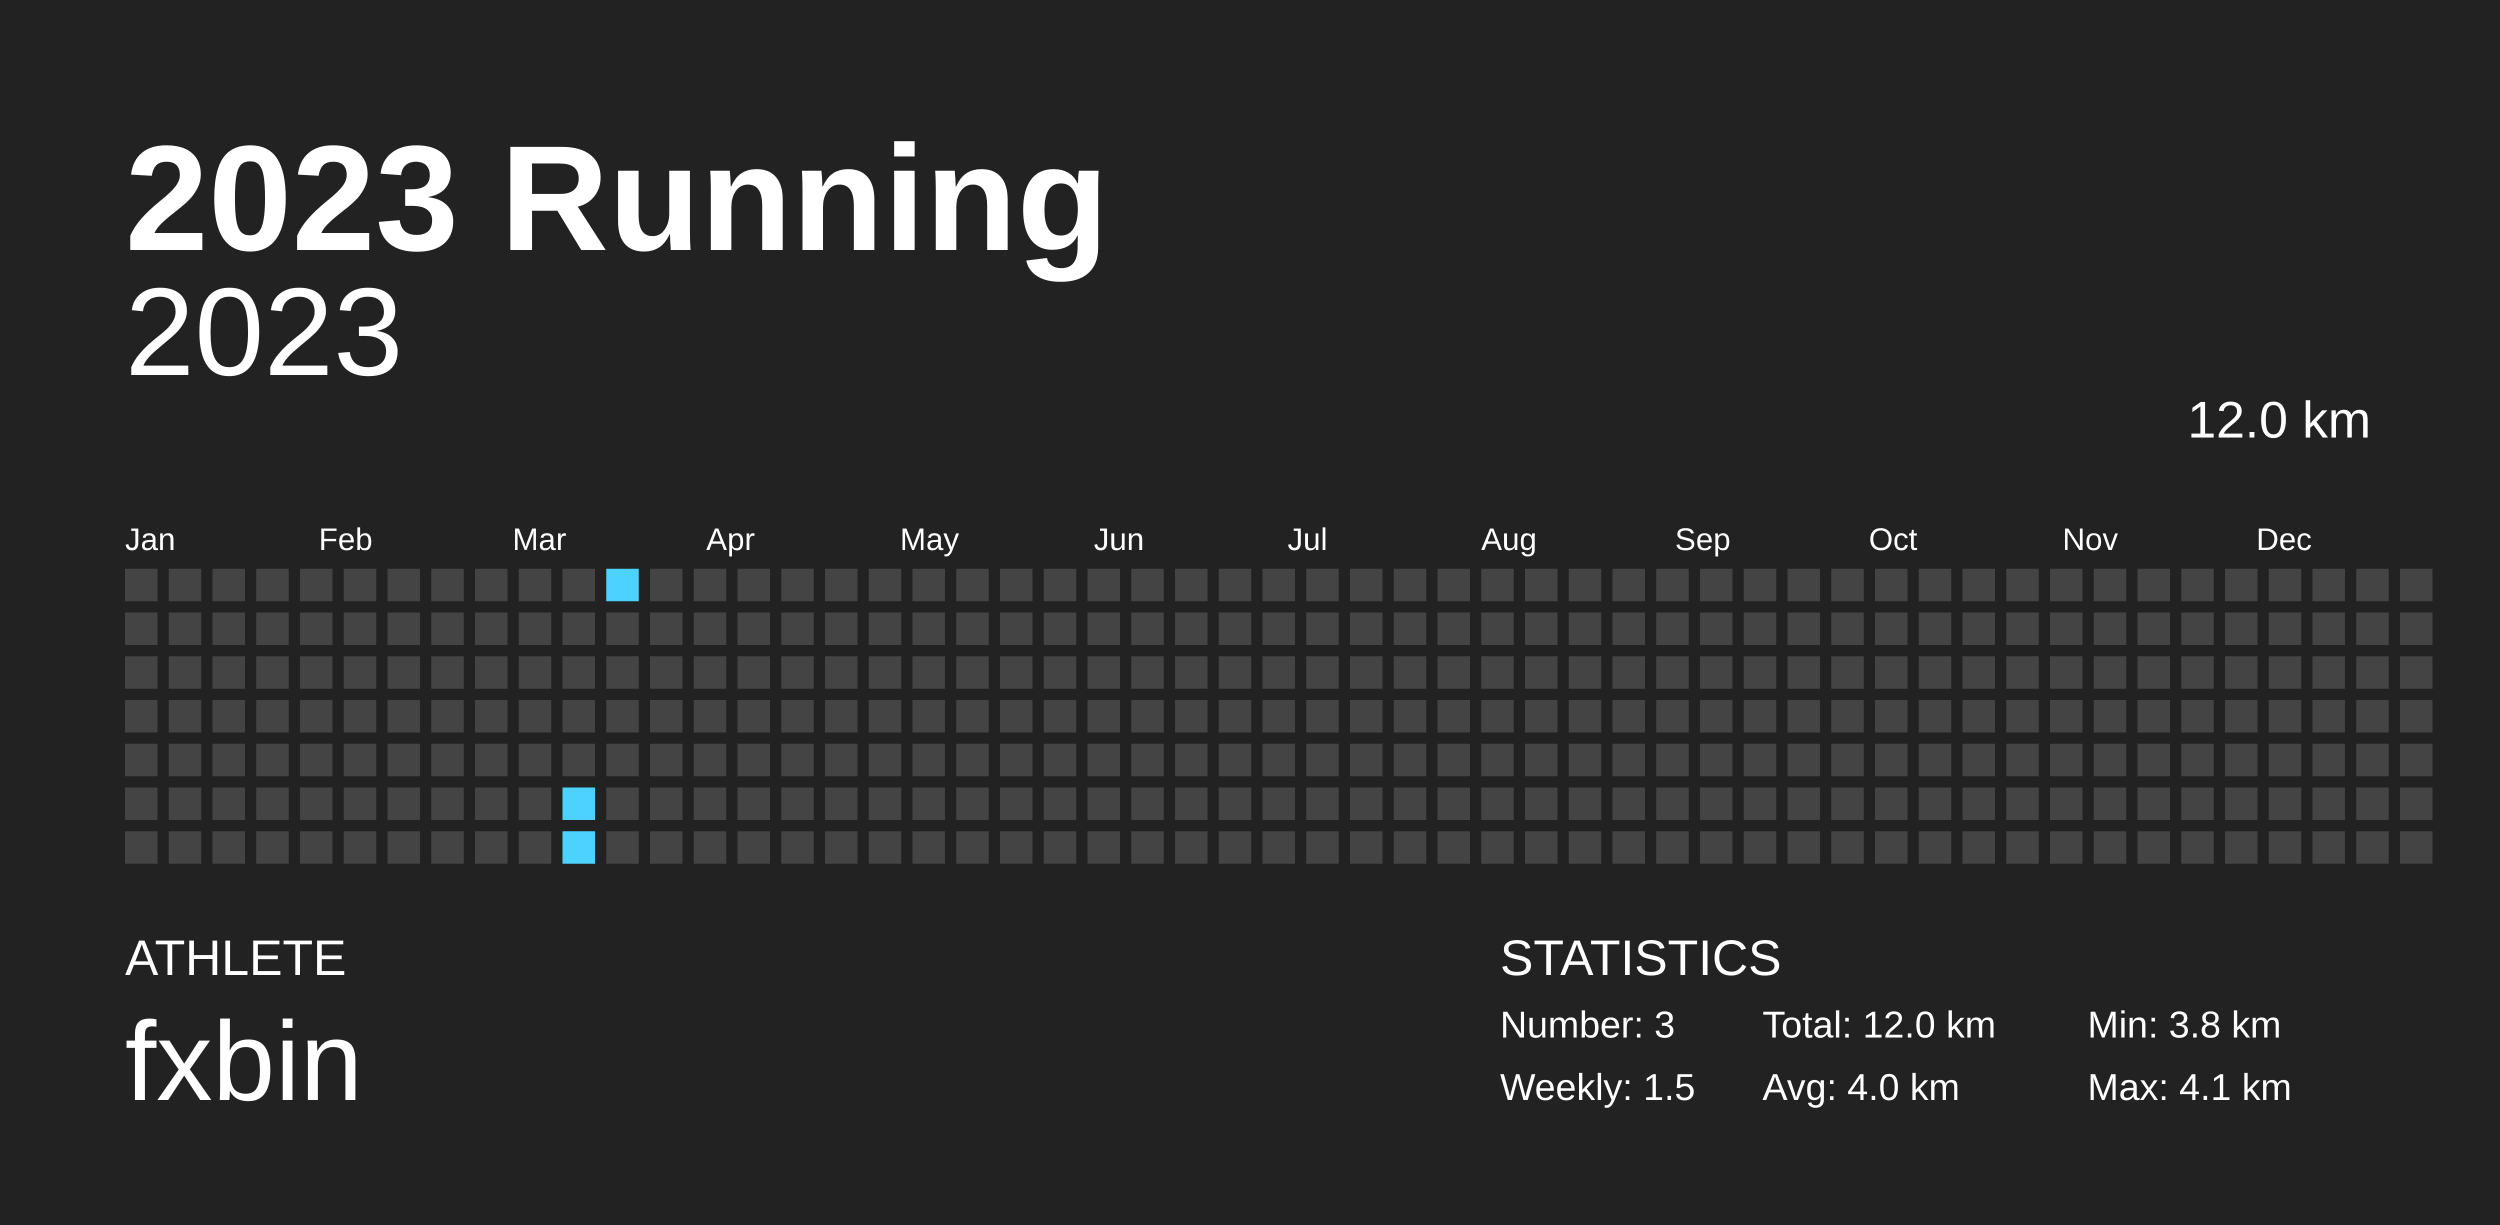
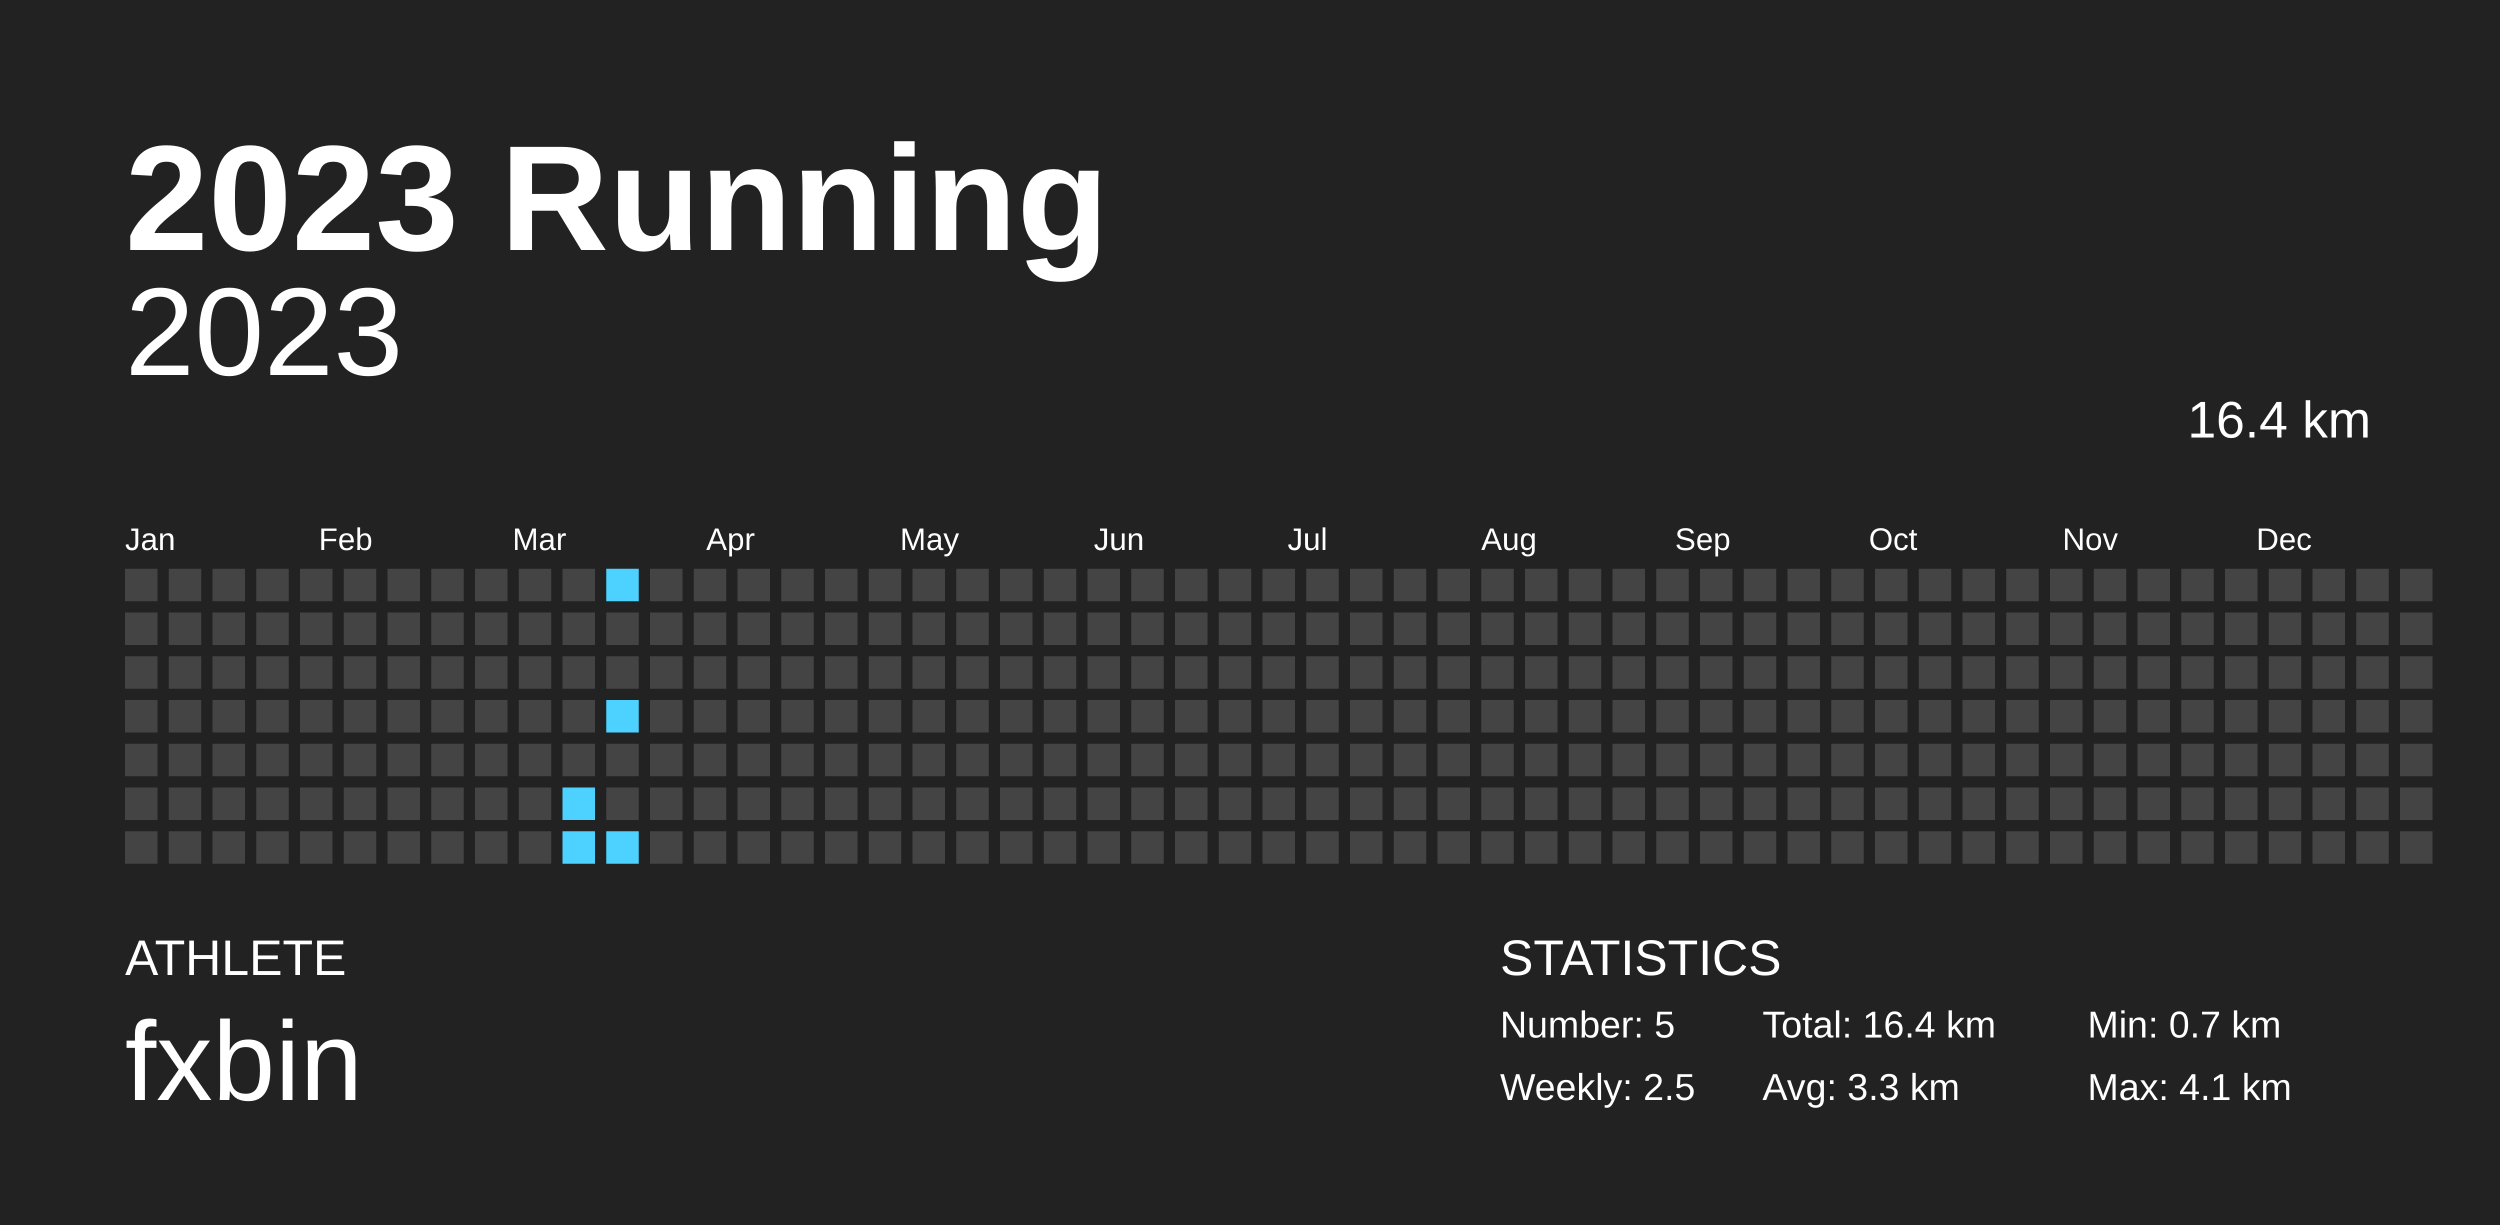
<svg xmlns="http://www.w3.org/2000/svg" baseProfile="full" height="98mm" version="1.1" viewBox="0,0,200,98" width="200mm">
  <defs />
  <rect fill="#222222" height="98" width="200" x="0" y="0" />
  <text fill="#FFFFFF" style="font-size:12px; font-family:Arial; font-weight:bold;" x="10" y="20">2023 Running</text>
  <text fill="#FFFFFF" style="font-size:4px; font-family:Arial" x="10" y="78">ATHLETE</text>
  <text fill="#FFFFFF" style="font-size:9px; font-family:Arial" x="10" y="88">fxbin</text>
  <text fill="#FFFFFF" style="font-size:4px; font-family:Arial" x="120" y="78">STATISTICS</text>
-   <text fill="#FFFFFF" style="font-size:3px; font-family:Arial" x="120" y="83">Number: 3</text>
-   <text fill="#FFFFFF" style="font-size:3px; font-family:Arial" x="120" y="88">Weekly: 1.5</text>
-   <text fill="#FFFFFF" style="font-size:3px; font-family:Arial" x="141" y="83">Total: 12.0 km</text>
-   <text fill="#FFFFFF" style="font-size:3px; font-family:Arial" x="141" y="88">Avg: 4.0 km</text>
-   <text fill="#FFFFFF" style="font-size:3px; font-family:Arial" x="167" y="83">Min: 3.8 km</text>
+   <text fill="#FFFFFF" style="font-size:3px; font-family:Arial" x="120" y="83">Number: 5</text>
+   <text fill="#FFFFFF" style="font-size:3px; font-family:Arial" x="120" y="88">Weekly: 2.5</text>
+   <text fill="#FFFFFF" style="font-size:3px; font-family:Arial" x="141" y="83">Total: 16.4 km</text>
+   <text fill="#FFFFFF" style="font-size:3px; font-family:Arial" x="141" y="88">Avg: 3.3 km</text>
+   <text fill="#FFFFFF" style="font-size:3px; font-family:Arial" x="167" y="83">Min: 0.7 km</text>
  <text fill="#FFFFFF" style="font-size:3px; font-family:Arial" x="167" y="88">Max: 4.1 km</text>
  <text alignment-baseline="hanging" fill="#FFFFFF" style="font-size:10.0px; font-family:Arial;" x="10" y="30">2023</text>
-   <text alignment-baseline="hanging" fill="#FFFFFF" style="font-size:4.125px; font-family:Arial;" x="175" y="35">12.0 km</text>
+   <text alignment-baseline="hanging" fill="#FFFFFF" style="font-size:4.125px; font-family:Arial;" x="175" y="35">16.4 km</text>
  <text fill="#FFFFFF" style="font-size:2.5px; font-family:Arial" x="10.0" y="44">Jan</text>
  <text fill="#FFFFFF" style="font-size:2.5px; font-family:Arial" x="25.5" y="44">Feb</text>
  <text fill="#FFFFFF" style="font-size:2.5px; font-family:Arial" x="41.0" y="44">Mar</text>
  <text fill="#FFFFFF" style="font-size:2.5px; font-family:Arial" x="56.5" y="44">Apr</text>
  <text fill="#FFFFFF" style="font-size:2.5px; font-family:Arial" x="72.0" y="44">May</text>
  <text fill="#FFFFFF" style="font-size:2.5px; font-family:Arial" x="87.5" y="44">Jun</text>
  <text fill="#FFFFFF" style="font-size:2.5px; font-family:Arial" x="103.0" y="44">Jul</text>
  <text fill="#FFFFFF" style="font-size:2.5px; font-family:Arial" x="118.5" y="44">Aug</text>
  <text fill="#FFFFFF" style="font-size:2.5px; font-family:Arial" x="134.0" y="44">Sep</text>
  <text fill="#FFFFFF" style="font-size:2.5px; font-family:Arial" x="149.5" y="44">Oct</text>
  <text fill="#FFFFFF" style="font-size:2.5px; font-family:Arial" x="165.0" y="44">Nov</text>
  <text fill="#FFFFFF" style="font-size:2.5px; font-family:Arial" x="180.5" y="44">Dec</text>
  <rect fill="#444444" height="2.6" width="2.6" x="10.0" y="45.5" />
  <rect fill="#444444" height="2.6" width="2.6" x="10.0" y="49.0" />
  <rect fill="#444444" height="2.6" width="2.6" x="10.0" y="52.5" />
  <rect fill="#444444" height="2.6" width="2.6" x="10.0" y="56.0" />
  <rect fill="#444444" height="2.6" width="2.6" x="10.0" y="59.5" />
  <rect fill="#444444" height="2.6" width="2.6" x="10.0" y="63.0" />
  <rect fill="#444444" height="2.6" width="2.6" x="10.0" y="66.5" />
  <rect fill="#444444" height="2.6" width="2.6" x="13.5" y="45.5" />
  <rect fill="#444444" height="2.6" width="2.6" x="13.5" y="49.0" />
  <rect fill="#444444" height="2.6" width="2.6" x="13.5" y="52.5" />
  <rect fill="#444444" height="2.6" width="2.6" x="13.5" y="56.0" />
  <rect fill="#444444" height="2.6" width="2.6" x="13.5" y="59.5" />
  <rect fill="#444444" height="2.6" width="2.6" x="13.5" y="63.0" />
  <rect fill="#444444" height="2.6" width="2.6" x="13.5" y="66.5" />
  <rect fill="#444444" height="2.6" width="2.6" x="17.0" y="45.5" />
  <rect fill="#444444" height="2.6" width="2.6" x="17.0" y="49.0" />
  <rect fill="#444444" height="2.6" width="2.6" x="17.0" y="52.5" />
  <rect fill="#444444" height="2.6" width="2.6" x="17.0" y="56.0" />
  <rect fill="#444444" height="2.6" width="2.6" x="17.0" y="59.5" />
  <rect fill="#444444" height="2.6" width="2.6" x="17.0" y="63.0" />
  <rect fill="#444444" height="2.6" width="2.6" x="17.0" y="66.5" />
  <rect fill="#444444" height="2.6" width="2.6" x="20.5" y="45.5" />
  <rect fill="#444444" height="2.6" width="2.6" x="20.5" y="49.0" />
  <rect fill="#444444" height="2.6" width="2.6" x="20.5" y="52.5" />
  <rect fill="#444444" height="2.6" width="2.6" x="20.5" y="56.0" />
  <rect fill="#444444" height="2.6" width="2.6" x="20.5" y="59.5" />
  <rect fill="#444444" height="2.6" width="2.6" x="20.5" y="63.0" />
  <rect fill="#444444" height="2.6" width="2.6" x="20.5" y="66.5" />
  <rect fill="#444444" height="2.6" width="2.6" x="24.0" y="45.5" />
  <rect fill="#444444" height="2.6" width="2.6" x="24.0" y="49.0" />
  <rect fill="#444444" height="2.6" width="2.6" x="24.0" y="52.5" />
  <rect fill="#444444" height="2.6" width="2.6" x="24.0" y="56.0" />
  <rect fill="#444444" height="2.6" width="2.6" x="24.0" y="59.5" />
  <rect fill="#444444" height="2.6" width="2.6" x="24.0" y="63.0" />
  <rect fill="#444444" height="2.6" width="2.6" x="24.0" y="66.5" />
  <rect fill="#444444" height="2.6" width="2.6" x="27.5" y="45.5" />
  <rect fill="#444444" height="2.6" width="2.6" x="27.5" y="49.0" />
  <rect fill="#444444" height="2.6" width="2.6" x="27.5" y="52.5" />
  <rect fill="#444444" height="2.6" width="2.6" x="27.5" y="56.0" />
  <rect fill="#444444" height="2.6" width="2.6" x="27.5" y="59.5" />
  <rect fill="#444444" height="2.6" width="2.6" x="27.5" y="63.0" />
  <rect fill="#444444" height="2.6" width="2.6" x="27.5" y="66.5" />
  <rect fill="#444444" height="2.6" width="2.6" x="31.0" y="45.5" />
  <rect fill="#444444" height="2.6" width="2.6" x="31.0" y="49.0" />
  <rect fill="#444444" height="2.6" width="2.6" x="31.0" y="52.5" />
  <rect fill="#444444" height="2.6" width="2.6" x="31.0" y="56.0" />
  <rect fill="#444444" height="2.6" width="2.6" x="31.0" y="59.5" />
  <rect fill="#444444" height="2.6" width="2.6" x="31.0" y="63.0" />
  <rect fill="#444444" height="2.6" width="2.6" x="31.0" y="66.5" />
  <rect fill="#444444" height="2.6" width="2.6" x="34.5" y="45.5" />
  <rect fill="#444444" height="2.6" width="2.6" x="34.5" y="49.0" />
  <rect fill="#444444" height="2.6" width="2.6" x="34.5" y="52.5" />
  <rect fill="#444444" height="2.6" width="2.6" x="34.5" y="56.0" />
  <rect fill="#444444" height="2.6" width="2.6" x="34.5" y="59.5" />
  <rect fill="#444444" height="2.6" width="2.6" x="34.5" y="63.0" />
  <rect fill="#444444" height="2.6" width="2.6" x="34.5" y="66.5" />
  <rect fill="#444444" height="2.6" width="2.6" x="38.0" y="45.5" />
  <rect fill="#444444" height="2.6" width="2.6" x="38.0" y="49.0" />
  <rect fill="#444444" height="2.6" width="2.6" x="38.0" y="52.5" />
  <rect fill="#444444" height="2.6" width="2.6" x="38.0" y="56.0" />
  <rect fill="#444444" height="2.6" width="2.6" x="38.0" y="59.5" />
  <rect fill="#444444" height="2.6" width="2.6" x="38.0" y="63.0" />
  <rect fill="#444444" height="2.6" width="2.6" x="38.0" y="66.5" />
  <rect fill="#444444" height="2.6" width="2.6" x="41.5" y="45.5" />
  <rect fill="#444444" height="2.6" width="2.6" x="41.5" y="49.0" />
  <rect fill="#444444" height="2.6" width="2.6" x="41.5" y="52.5" />
  <rect fill="#444444" height="2.6" width="2.6" x="41.5" y="56.0" />
  <rect fill="#444444" height="2.6" width="2.6" x="41.5" y="59.5" />
  <rect fill="#444444" height="2.6" width="2.6" x="41.5" y="63.0" />
  <rect fill="#444444" height="2.6" width="2.6" x="41.5" y="66.5" />
  <rect fill="#444444" height="2.6" width="2.6" x="45.0" y="45.5" />
  <rect fill="#444444" height="2.6" width="2.6" x="45.0" y="49.0" />
  <rect fill="#444444" height="2.6" width="2.6" x="45.0" y="52.5" />
  <rect fill="#444444" height="2.6" width="2.6" x="45.0" y="56.0" />
  <rect fill="#444444" height="2.6" width="2.6" x="45.0" y="59.5" />
  <rect fill="#4dd2ff" height="2.6" width="2.6" x="45.0" y="63.0" />
  <rect fill="#4dd2ff" height="2.6" width="2.6" x="45.0" y="66.5" />
  <rect fill="#4dd2ff" height="2.6" width="2.6" x="48.5" y="45.5" />
  <rect fill="#444444" height="2.6" width="2.6" x="48.5" y="49.0" />
  <rect fill="#444444" height="2.6" width="2.6" x="48.5" y="52.5" />
-   <rect fill="#444444" height="2.6" width="2.6" x="48.5" y="56.0" />
+   <rect fill="#4dd2ff" height="2.6" width="2.6" x="48.5" y="56.0" />
  <rect fill="#444444" height="2.6" width="2.6" x="48.5" y="59.5" />
  <rect fill="#444444" height="2.6" width="2.6" x="48.5" y="63.0" />
-   <rect fill="#444444" height="2.6" width="2.6" x="48.5" y="66.5" />
+   <rect fill="#4dd2ff" height="2.6" width="2.6" x="48.5" y="66.5" />
  <rect fill="#444444" height="2.6" width="2.6" x="52.0" y="45.5" />
  <rect fill="#444444" height="2.6" width="2.6" x="52.0" y="49.0" />
  <rect fill="#444444" height="2.6" width="2.6" x="52.0" y="52.5" />
  <rect fill="#444444" height="2.6" width="2.6" x="52.0" y="56.0" />
  <rect fill="#444444" height="2.6" width="2.6" x="52.0" y="59.5" />
  <rect fill="#444444" height="2.6" width="2.6" x="52.0" y="63.0" />
  <rect fill="#444444" height="2.6" width="2.6" x="52.0" y="66.5" />
  <rect fill="#444444" height="2.6" width="2.6" x="55.5" y="45.5" />
  <rect fill="#444444" height="2.6" width="2.6" x="55.5" y="49.0" />
  <rect fill="#444444" height="2.6" width="2.6" x="55.5" y="52.5" />
  <rect fill="#444444" height="2.6" width="2.6" x="55.5" y="56.0" />
  <rect fill="#444444" height="2.6" width="2.6" x="55.5" y="59.5" />
  <rect fill="#444444" height="2.6" width="2.6" x="55.5" y="63.0" />
  <rect fill="#444444" height="2.6" width="2.6" x="55.5" y="66.5" />
  <rect fill="#444444" height="2.6" width="2.6" x="59.0" y="45.5" />
  <rect fill="#444444" height="2.6" width="2.6" x="59.0" y="49.0" />
  <rect fill="#444444" height="2.6" width="2.6" x="59.0" y="52.5" />
  <rect fill="#444444" height="2.6" width="2.6" x="59.0" y="56.0" />
  <rect fill="#444444" height="2.6" width="2.6" x="59.0" y="59.5" />
  <rect fill="#444444" height="2.6" width="2.6" x="59.0" y="63.0" />
  <rect fill="#444444" height="2.6" width="2.6" x="59.0" y="66.5" />
  <rect fill="#444444" height="2.6" width="2.6" x="62.5" y="45.5" />
  <rect fill="#444444" height="2.6" width="2.6" x="62.5" y="49.0" />
  <rect fill="#444444" height="2.6" width="2.6" x="62.5" y="52.5" />
  <rect fill="#444444" height="2.6" width="2.6" x="62.5" y="56.0" />
  <rect fill="#444444" height="2.6" width="2.6" x="62.5" y="59.5" />
  <rect fill="#444444" height="2.6" width="2.6" x="62.5" y="63.0" />
  <rect fill="#444444" height="2.6" width="2.6" x="62.5" y="66.5" />
  <rect fill="#444444" height="2.6" width="2.6" x="66.0" y="45.5" />
  <rect fill="#444444" height="2.6" width="2.6" x="66.0" y="49.0" />
  <rect fill="#444444" height="2.6" width="2.6" x="66.0" y="52.5" />
  <rect fill="#444444" height="2.6" width="2.6" x="66.0" y="56.0" />
  <rect fill="#444444" height="2.6" width="2.6" x="66.0" y="59.5" />
  <rect fill="#444444" height="2.6" width="2.6" x="66.0" y="63.0" />
  <rect fill="#444444" height="2.6" width="2.6" x="66.0" y="66.5" />
  <rect fill="#444444" height="2.6" width="2.6" x="69.5" y="45.5" />
  <rect fill="#444444" height="2.6" width="2.6" x="69.5" y="49.0" />
  <rect fill="#444444" height="2.6" width="2.6" x="69.5" y="52.5" />
  <rect fill="#444444" height="2.6" width="2.6" x="69.5" y="56.0" />
  <rect fill="#444444" height="2.6" width="2.6" x="69.5" y="59.5" />
  <rect fill="#444444" height="2.6" width="2.6" x="69.5" y="63.0" />
  <rect fill="#444444" height="2.6" width="2.6" x="69.5" y="66.5" />
  <rect fill="#444444" height="2.6" width="2.6" x="73.0" y="45.5" />
  <rect fill="#444444" height="2.6" width="2.6" x="73.0" y="49.0" />
  <rect fill="#444444" height="2.6" width="2.6" x="73.0" y="52.5" />
  <rect fill="#444444" height="2.6" width="2.6" x="73.0" y="56.0" />
  <rect fill="#444444" height="2.6" width="2.6" x="73.0" y="59.5" />
  <rect fill="#444444" height="2.6" width="2.6" x="73.0" y="63.0" />
  <rect fill="#444444" height="2.6" width="2.6" x="73.0" y="66.5" />
  <rect fill="#444444" height="2.6" width="2.6" x="76.5" y="45.5" />
  <rect fill="#444444" height="2.6" width="2.6" x="76.5" y="49.0" />
  <rect fill="#444444" height="2.6" width="2.6" x="76.5" y="52.5" />
  <rect fill="#444444" height="2.6" width="2.6" x="76.5" y="56.0" />
  <rect fill="#444444" height="2.6" width="2.6" x="76.5" y="59.5" />
  <rect fill="#444444" height="2.6" width="2.6" x="76.5" y="63.0" />
  <rect fill="#444444" height="2.6" width="2.6" x="76.5" y="66.5" />
  <rect fill="#444444" height="2.6" width="2.6" x="80.0" y="45.5" />
  <rect fill="#444444" height="2.6" width="2.6" x="80.0" y="49.0" />
  <rect fill="#444444" height="2.6" width="2.6" x="80.0" y="52.5" />
  <rect fill="#444444" height="2.6" width="2.6" x="80.0" y="56.0" />
  <rect fill="#444444" height="2.6" width="2.6" x="80.0" y="59.5" />
  <rect fill="#444444" height="2.6" width="2.6" x="80.0" y="63.0" />
  <rect fill="#444444" height="2.6" width="2.6" x="80.0" y="66.5" />
  <rect fill="#444444" height="2.6" width="2.6" x="83.5" y="45.5" />
  <rect fill="#444444" height="2.6" width="2.6" x="83.5" y="49.0" />
  <rect fill="#444444" height="2.6" width="2.6" x="83.5" y="52.5" />
  <rect fill="#444444" height="2.6" width="2.6" x="83.5" y="56.0" />
  <rect fill="#444444" height="2.6" width="2.6" x="83.5" y="59.5" />
  <rect fill="#444444" height="2.6" width="2.6" x="83.5" y="63.0" />
  <rect fill="#444444" height="2.6" width="2.6" x="83.5" y="66.5" />
  <rect fill="#444444" height="2.6" width="2.6" x="87.0" y="45.5" />
  <rect fill="#444444" height="2.6" width="2.6" x="87.0" y="49.0" />
  <rect fill="#444444" height="2.6" width="2.6" x="87.0" y="52.5" />
  <rect fill="#444444" height="2.6" width="2.6" x="87.0" y="56.0" />
  <rect fill="#444444" height="2.6" width="2.6" x="87.0" y="59.5" />
  <rect fill="#444444" height="2.6" width="2.6" x="87.0" y="63.0" />
  <rect fill="#444444" height="2.6" width="2.6" x="87.0" y="66.5" />
  <rect fill="#444444" height="2.6" width="2.6" x="90.5" y="45.5" />
  <rect fill="#444444" height="2.6" width="2.6" x="90.5" y="49.0" />
  <rect fill="#444444" height="2.6" width="2.6" x="90.5" y="52.5" />
  <rect fill="#444444" height="2.6" width="2.6" x="90.5" y="56.0" />
  <rect fill="#444444" height="2.6" width="2.6" x="90.5" y="59.5" />
  <rect fill="#444444" height="2.6" width="2.6" x="90.5" y="63.0" />
  <rect fill="#444444" height="2.6" width="2.6" x="90.5" y="66.5" />
  <rect fill="#444444" height="2.6" width="2.6" x="94.0" y="45.5" />
  <rect fill="#444444" height="2.6" width="2.6" x="94.0" y="49.0" />
  <rect fill="#444444" height="2.6" width="2.6" x="94.0" y="52.5" />
  <rect fill="#444444" height="2.6" width="2.6" x="94.0" y="56.0" />
  <rect fill="#444444" height="2.6" width="2.6" x="94.0" y="59.5" />
  <rect fill="#444444" height="2.6" width="2.6" x="94.0" y="63.0" />
  <rect fill="#444444" height="2.6" width="2.6" x="94.0" y="66.5" />
  <rect fill="#444444" height="2.6" width="2.6" x="97.5" y="45.5" />
  <rect fill="#444444" height="2.6" width="2.6" x="97.5" y="49.0" />
  <rect fill="#444444" height="2.6" width="2.6" x="97.5" y="52.5" />
  <rect fill="#444444" height="2.6" width="2.6" x="97.5" y="56.0" />
  <rect fill="#444444" height="2.6" width="2.6" x="97.5" y="59.5" />
  <rect fill="#444444" height="2.6" width="2.6" x="97.5" y="63.0" />
  <rect fill="#444444" height="2.6" width="2.6" x="97.5" y="66.5" />
  <rect fill="#444444" height="2.6" width="2.6" x="101.0" y="45.5" />
  <rect fill="#444444" height="2.6" width="2.6" x="101.0" y="49.0" />
  <rect fill="#444444" height="2.6" width="2.6" x="101.0" y="52.5" />
  <rect fill="#444444" height="2.6" width="2.6" x="101.0" y="56.0" />
  <rect fill="#444444" height="2.6" width="2.6" x="101.0" y="59.5" />
  <rect fill="#444444" height="2.6" width="2.6" x="101.0" y="63.0" />
  <rect fill="#444444" height="2.6" width="2.6" x="101.0" y="66.5" />
  <rect fill="#444444" height="2.6" width="2.6" x="104.5" y="45.5" />
  <rect fill="#444444" height="2.6" width="2.6" x="104.5" y="49.0" />
  <rect fill="#444444" height="2.6" width="2.6" x="104.5" y="52.5" />
  <rect fill="#444444" height="2.6" width="2.6" x="104.5" y="56.0" />
  <rect fill="#444444" height="2.6" width="2.6" x="104.5" y="59.5" />
  <rect fill="#444444" height="2.6" width="2.6" x="104.5" y="63.0" />
  <rect fill="#444444" height="2.6" width="2.6" x="104.5" y="66.5" />
  <rect fill="#444444" height="2.6" width="2.6" x="108.0" y="45.5" />
  <rect fill="#444444" height="2.6" width="2.6" x="108.0" y="49.0" />
  <rect fill="#444444" height="2.6" width="2.6" x="108.0" y="52.5" />
  <rect fill="#444444" height="2.6" width="2.6" x="108.0" y="56.0" />
  <rect fill="#444444" height="2.6" width="2.6" x="108.0" y="59.5" />
  <rect fill="#444444" height="2.6" width="2.6" x="108.0" y="63.0" />
  <rect fill="#444444" height="2.6" width="2.6" x="108.0" y="66.5" />
  <rect fill="#444444" height="2.6" width="2.6" x="111.5" y="45.5" />
  <rect fill="#444444" height="2.6" width="2.6" x="111.5" y="49.0" />
  <rect fill="#444444" height="2.6" width="2.6" x="111.5" y="52.5" />
  <rect fill="#444444" height="2.6" width="2.6" x="111.5" y="56.0" />
  <rect fill="#444444" height="2.6" width="2.6" x="111.5" y="59.5" />
  <rect fill="#444444" height="2.6" width="2.6" x="111.5" y="63.0" />
  <rect fill="#444444" height="2.6" width="2.6" x="111.5" y="66.5" />
  <rect fill="#444444" height="2.6" width="2.6" x="115.0" y="45.5" />
  <rect fill="#444444" height="2.6" width="2.6" x="115.0" y="49.0" />
  <rect fill="#444444" height="2.6" width="2.6" x="115.0" y="52.5" />
  <rect fill="#444444" height="2.6" width="2.6" x="115.0" y="56.0" />
  <rect fill="#444444" height="2.6" width="2.6" x="115.0" y="59.5" />
  <rect fill="#444444" height="2.6" width="2.6" x="115.0" y="63.0" />
  <rect fill="#444444" height="2.6" width="2.6" x="115.0" y="66.5" />
  <rect fill="#444444" height="2.6" width="2.6" x="118.5" y="45.5" />
  <rect fill="#444444" height="2.6" width="2.6" x="118.5" y="49.0" />
  <rect fill="#444444" height="2.6" width="2.6" x="118.5" y="52.5" />
  <rect fill="#444444" height="2.6" width="2.6" x="118.5" y="56.0" />
  <rect fill="#444444" height="2.6" width="2.6" x="118.5" y="59.5" />
  <rect fill="#444444" height="2.6" width="2.6" x="118.5" y="63.0" />
  <rect fill="#444444" height="2.6" width="2.6" x="118.5" y="66.5" />
  <rect fill="#444444" height="2.6" width="2.6" x="122.0" y="45.5" />
  <rect fill="#444444" height="2.6" width="2.6" x="122.0" y="49.0" />
  <rect fill="#444444" height="2.6" width="2.6" x="122.0" y="52.5" />
  <rect fill="#444444" height="2.6" width="2.6" x="122.0" y="56.0" />
  <rect fill="#444444" height="2.6" width="2.6" x="122.0" y="59.5" />
  <rect fill="#444444" height="2.6" width="2.6" x="122.0" y="63.0" />
  <rect fill="#444444" height="2.6" width="2.6" x="122.0" y="66.5" />
  <rect fill="#444444" height="2.6" width="2.6" x="125.5" y="45.5" />
  <rect fill="#444444" height="2.6" width="2.6" x="125.5" y="49.0" />
  <rect fill="#444444" height="2.6" width="2.6" x="125.5" y="52.5" />
  <rect fill="#444444" height="2.6" width="2.6" x="125.5" y="56.0" />
  <rect fill="#444444" height="2.6" width="2.6" x="125.5" y="59.5" />
  <rect fill="#444444" height="2.6" width="2.6" x="125.5" y="63.0" />
  <rect fill="#444444" height="2.6" width="2.6" x="125.5" y="66.5" />
  <rect fill="#444444" height="2.6" width="2.6" x="129.0" y="45.5" />
  <rect fill="#444444" height="2.6" width="2.6" x="129.0" y="49.0" />
  <rect fill="#444444" height="2.6" width="2.6" x="129.0" y="52.5" />
  <rect fill="#444444" height="2.6" width="2.6" x="129.0" y="56.0" />
  <rect fill="#444444" height="2.6" width="2.6" x="129.0" y="59.5" />
  <rect fill="#444444" height="2.6" width="2.6" x="129.0" y="63.0" />
  <rect fill="#444444" height="2.6" width="2.6" x="129.0" y="66.5" />
  <rect fill="#444444" height="2.6" width="2.6" x="132.5" y="45.5" />
  <rect fill="#444444" height="2.6" width="2.6" x="132.5" y="49.0" />
  <rect fill="#444444" height="2.6" width="2.6" x="132.5" y="52.5" />
  <rect fill="#444444" height="2.6" width="2.6" x="132.5" y="56.0" />
  <rect fill="#444444" height="2.6" width="2.6" x="132.5" y="59.5" />
  <rect fill="#444444" height="2.6" width="2.6" x="132.5" y="63.0" />
  <rect fill="#444444" height="2.6" width="2.6" x="132.5" y="66.5" />
  <rect fill="#444444" height="2.6" width="2.6" x="136.0" y="45.5" />
  <rect fill="#444444" height="2.6" width="2.6" x="136.0" y="49.0" />
  <rect fill="#444444" height="2.6" width="2.6" x="136.0" y="52.5" />
  <rect fill="#444444" height="2.6" width="2.6" x="136.0" y="56.0" />
  <rect fill="#444444" height="2.6" width="2.6" x="136.0" y="59.5" />
  <rect fill="#444444" height="2.6" width="2.6" x="136.0" y="63.0" />
  <rect fill="#444444" height="2.6" width="2.6" x="136.0" y="66.5" />
  <rect fill="#444444" height="2.6" width="2.6" x="139.5" y="45.5" />
  <rect fill="#444444" height="2.6" width="2.6" x="139.5" y="49.0" />
  <rect fill="#444444" height="2.6" width="2.6" x="139.5" y="52.5" />
  <rect fill="#444444" height="2.6" width="2.6" x="139.5" y="56.0" />
  <rect fill="#444444" height="2.6" width="2.6" x="139.5" y="59.5" />
  <rect fill="#444444" height="2.6" width="2.6" x="139.5" y="63.0" />
  <rect fill="#444444" height="2.6" width="2.6" x="139.5" y="66.5" />
  <rect fill="#444444" height="2.6" width="2.6" x="143.0" y="45.5" />
  <rect fill="#444444" height="2.6" width="2.6" x="143.0" y="49.0" />
  <rect fill="#444444" height="2.6" width="2.6" x="143.0" y="52.5" />
  <rect fill="#444444" height="2.6" width="2.6" x="143.0" y="56.0" />
  <rect fill="#444444" height="2.6" width="2.6" x="143.0" y="59.5" />
  <rect fill="#444444" height="2.6" width="2.6" x="143.0" y="63.0" />
  <rect fill="#444444" height="2.6" width="2.6" x="143.0" y="66.5" />
  <rect fill="#444444" height="2.6" width="2.6" x="146.5" y="45.5" />
  <rect fill="#444444" height="2.6" width="2.6" x="146.5" y="49.0" />
  <rect fill="#444444" height="2.6" width="2.6" x="146.5" y="52.5" />
  <rect fill="#444444" height="2.6" width="2.6" x="146.5" y="56.0" />
  <rect fill="#444444" height="2.6" width="2.6" x="146.5" y="59.5" />
  <rect fill="#444444" height="2.6" width="2.6" x="146.5" y="63.0" />
  <rect fill="#444444" height="2.6" width="2.6" x="146.5" y="66.5" />
  <rect fill="#444444" height="2.6" width="2.6" x="150.0" y="45.5" />
  <rect fill="#444444" height="2.6" width="2.6" x="150.0" y="49.0" />
  <rect fill="#444444" height="2.6" width="2.6" x="150.0" y="52.5" />
  <rect fill="#444444" height="2.6" width="2.6" x="150.0" y="56.0" />
  <rect fill="#444444" height="2.6" width="2.6" x="150.0" y="59.5" />
  <rect fill="#444444" height="2.6" width="2.6" x="150.0" y="63.0" />
  <rect fill="#444444" height="2.6" width="2.6" x="150.0" y="66.5" />
  <rect fill="#444444" height="2.6" width="2.6" x="153.5" y="45.5" />
  <rect fill="#444444" height="2.6" width="2.6" x="153.5" y="49.0" />
  <rect fill="#444444" height="2.6" width="2.6" x="153.5" y="52.5" />
  <rect fill="#444444" height="2.6" width="2.6" x="153.5" y="56.0" />
  <rect fill="#444444" height="2.6" width="2.6" x="153.5" y="59.5" />
  <rect fill="#444444" height="2.6" width="2.6" x="153.5" y="63.0" />
  <rect fill="#444444" height="2.6" width="2.6" x="153.5" y="66.5" />
  <rect fill="#444444" height="2.6" width="2.6" x="157.0" y="45.5" />
  <rect fill="#444444" height="2.6" width="2.6" x="157.0" y="49.0" />
  <rect fill="#444444" height="2.6" width="2.6" x="157.0" y="52.5" />
  <rect fill="#444444" height="2.6" width="2.6" x="157.0" y="56.0" />
  <rect fill="#444444" height="2.6" width="2.6" x="157.0" y="59.5" />
  <rect fill="#444444" height="2.6" width="2.6" x="157.0" y="63.0" />
  <rect fill="#444444" height="2.6" width="2.6" x="157.0" y="66.5" />
  <rect fill="#444444" height="2.6" width="2.6" x="160.5" y="45.5" />
  <rect fill="#444444" height="2.6" width="2.6" x="160.5" y="49.0" />
  <rect fill="#444444" height="2.6" width="2.6" x="160.5" y="52.5" />
  <rect fill="#444444" height="2.6" width="2.6" x="160.5" y="56.0" />
  <rect fill="#444444" height="2.6" width="2.6" x="160.5" y="59.5" />
  <rect fill="#444444" height="2.6" width="2.6" x="160.5" y="63.0" />
  <rect fill="#444444" height="2.6" width="2.6" x="160.5" y="66.5" />
  <rect fill="#444444" height="2.6" width="2.6" x="164.0" y="45.5" />
  <rect fill="#444444" height="2.6" width="2.6" x="164.0" y="49.0" />
  <rect fill="#444444" height="2.6" width="2.6" x="164.0" y="52.5" />
  <rect fill="#444444" height="2.6" width="2.6" x="164.0" y="56.0" />
  <rect fill="#444444" height="2.6" width="2.6" x="164.0" y="59.5" />
  <rect fill="#444444" height="2.6" width="2.6" x="164.0" y="63.0" />
  <rect fill="#444444" height="2.6" width="2.6" x="164.0" y="66.5" />
  <rect fill="#444444" height="2.6" width="2.6" x="167.5" y="45.5" />
  <rect fill="#444444" height="2.6" width="2.6" x="167.5" y="49.0" />
  <rect fill="#444444" height="2.6" width="2.6" x="167.5" y="52.5" />
  <rect fill="#444444" height="2.6" width="2.6" x="167.5" y="56.0" />
  <rect fill="#444444" height="2.6" width="2.6" x="167.5" y="59.5" />
  <rect fill="#444444" height="2.6" width="2.6" x="167.5" y="63.0" />
  <rect fill="#444444" height="2.6" width="2.6" x="167.5" y="66.5" />
  <rect fill="#444444" height="2.6" width="2.6" x="171.0" y="45.5" />
  <rect fill="#444444" height="2.6" width="2.6" x="171.0" y="49.0" />
  <rect fill="#444444" height="2.6" width="2.6" x="171.0" y="52.5" />
  <rect fill="#444444" height="2.6" width="2.6" x="171.0" y="56.0" />
  <rect fill="#444444" height="2.6" width="2.6" x="171.0" y="59.5" />
  <rect fill="#444444" height="2.6" width="2.6" x="171.0" y="63.0" />
  <rect fill="#444444" height="2.6" width="2.6" x="171.0" y="66.5" />
  <rect fill="#444444" height="2.6" width="2.6" x="174.5" y="45.5" />
  <rect fill="#444444" height="2.6" width="2.6" x="174.5" y="49.0" />
  <rect fill="#444444" height="2.6" width="2.6" x="174.5" y="52.5" />
  <rect fill="#444444" height="2.6" width="2.6" x="174.5" y="56.0" />
  <rect fill="#444444" height="2.6" width="2.6" x="174.5" y="59.5" />
  <rect fill="#444444" height="2.6" width="2.6" x="174.5" y="63.0" />
  <rect fill="#444444" height="2.6" width="2.6" x="174.5" y="66.5" />
  <rect fill="#444444" height="2.6" width="2.6" x="178.0" y="45.5" />
  <rect fill="#444444" height="2.6" width="2.6" x="178.0" y="49.0" />
  <rect fill="#444444" height="2.6" width="2.6" x="178.0" y="52.5" />
  <rect fill="#444444" height="2.6" width="2.6" x="178.0" y="56.0" />
  <rect fill="#444444" height="2.6" width="2.6" x="178.0" y="59.5" />
  <rect fill="#444444" height="2.6" width="2.6" x="178.0" y="63.0" />
  <rect fill="#444444" height="2.6" width="2.6" x="178.0" y="66.5" />
  <rect fill="#444444" height="2.6" width="2.6" x="181.5" y="45.5" />
  <rect fill="#444444" height="2.6" width="2.6" x="181.5" y="49.0" />
  <rect fill="#444444" height="2.6" width="2.6" x="181.5" y="52.5" />
  <rect fill="#444444" height="2.6" width="2.6" x="181.5" y="56.0" />
  <rect fill="#444444" height="2.6" width="2.6" x="181.5" y="59.5" />
  <rect fill="#444444" height="2.6" width="2.6" x="181.5" y="63.0" />
  <rect fill="#444444" height="2.6" width="2.6" x="181.5" y="66.5" />
  <rect fill="#444444" height="2.6" width="2.6" x="185.0" y="45.5" />
  <rect fill="#444444" height="2.6" width="2.6" x="185.0" y="49.0" />
  <rect fill="#444444" height="2.6" width="2.6" x="185.0" y="52.5" />
  <rect fill="#444444" height="2.6" width="2.6" x="185.0" y="56.0" />
  <rect fill="#444444" height="2.6" width="2.6" x="185.0" y="59.5" />
  <rect fill="#444444" height="2.6" width="2.6" x="185.0" y="63.0" />
  <rect fill="#444444" height="2.6" width="2.6" x="185.0" y="66.5" />
  <rect fill="#444444" height="2.6" width="2.6" x="188.5" y="45.5" />
  <rect fill="#444444" height="2.6" width="2.6" x="188.5" y="49.0" />
  <rect fill="#444444" height="2.6" width="2.6" x="188.5" y="52.5" />
  <rect fill="#444444" height="2.6" width="2.6" x="188.5" y="56.0" />
  <rect fill="#444444" height="2.6" width="2.6" x="188.5" y="59.5" />
  <rect fill="#444444" height="2.6" width="2.6" x="188.5" y="63.0" />
  <rect fill="#444444" height="2.6" width="2.6" x="188.5" y="66.5" />
  <rect fill="#444444" height="2.6" width="2.6" x="192.0" y="45.5" />
  <rect fill="#444444" height="2.6" width="2.6" x="192.0" y="49.0" />
  <rect fill="#444444" height="2.6" width="2.6" x="192.0" y="52.5" />
  <rect fill="#444444" height="2.6" width="2.6" x="192.0" y="56.0" />
  <rect fill="#444444" height="2.6" width="2.6" x="192.0" y="59.5" />
  <rect fill="#444444" height="2.6" width="2.6" x="192.0" y="63.0" />
  <rect fill="#444444" height="2.6" width="2.6" x="192.0" y="66.5" />
</svg>
